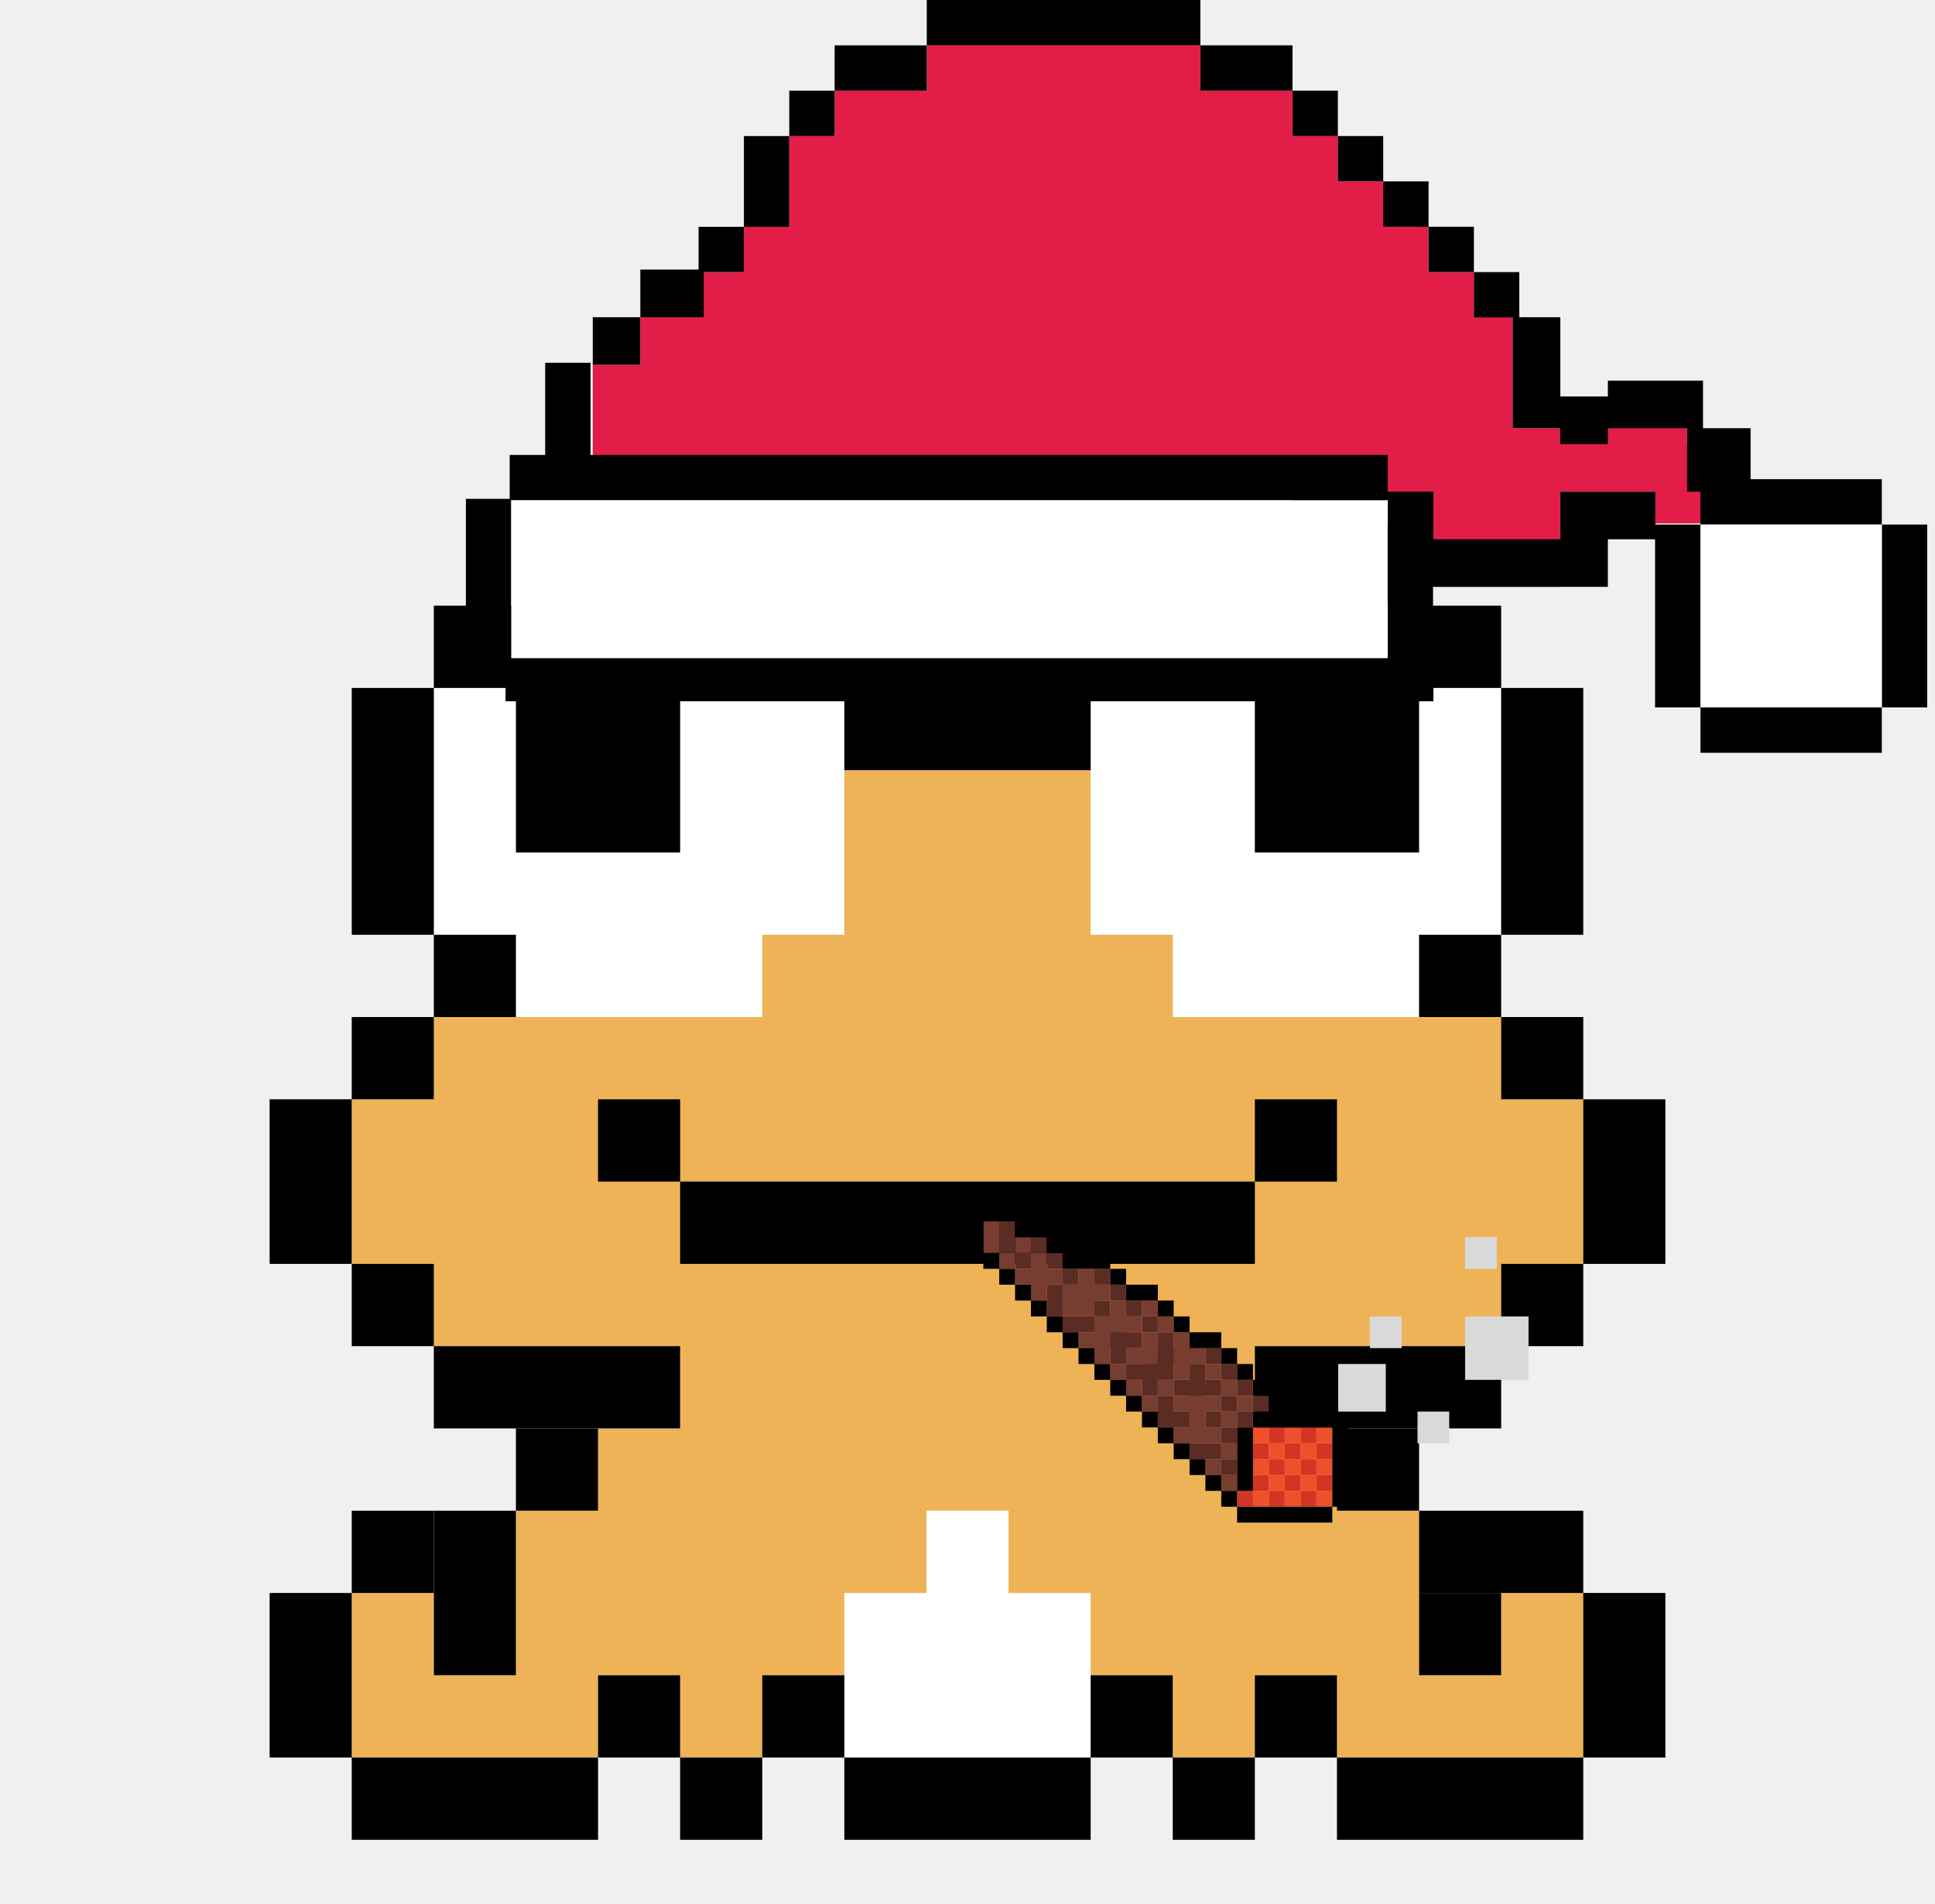
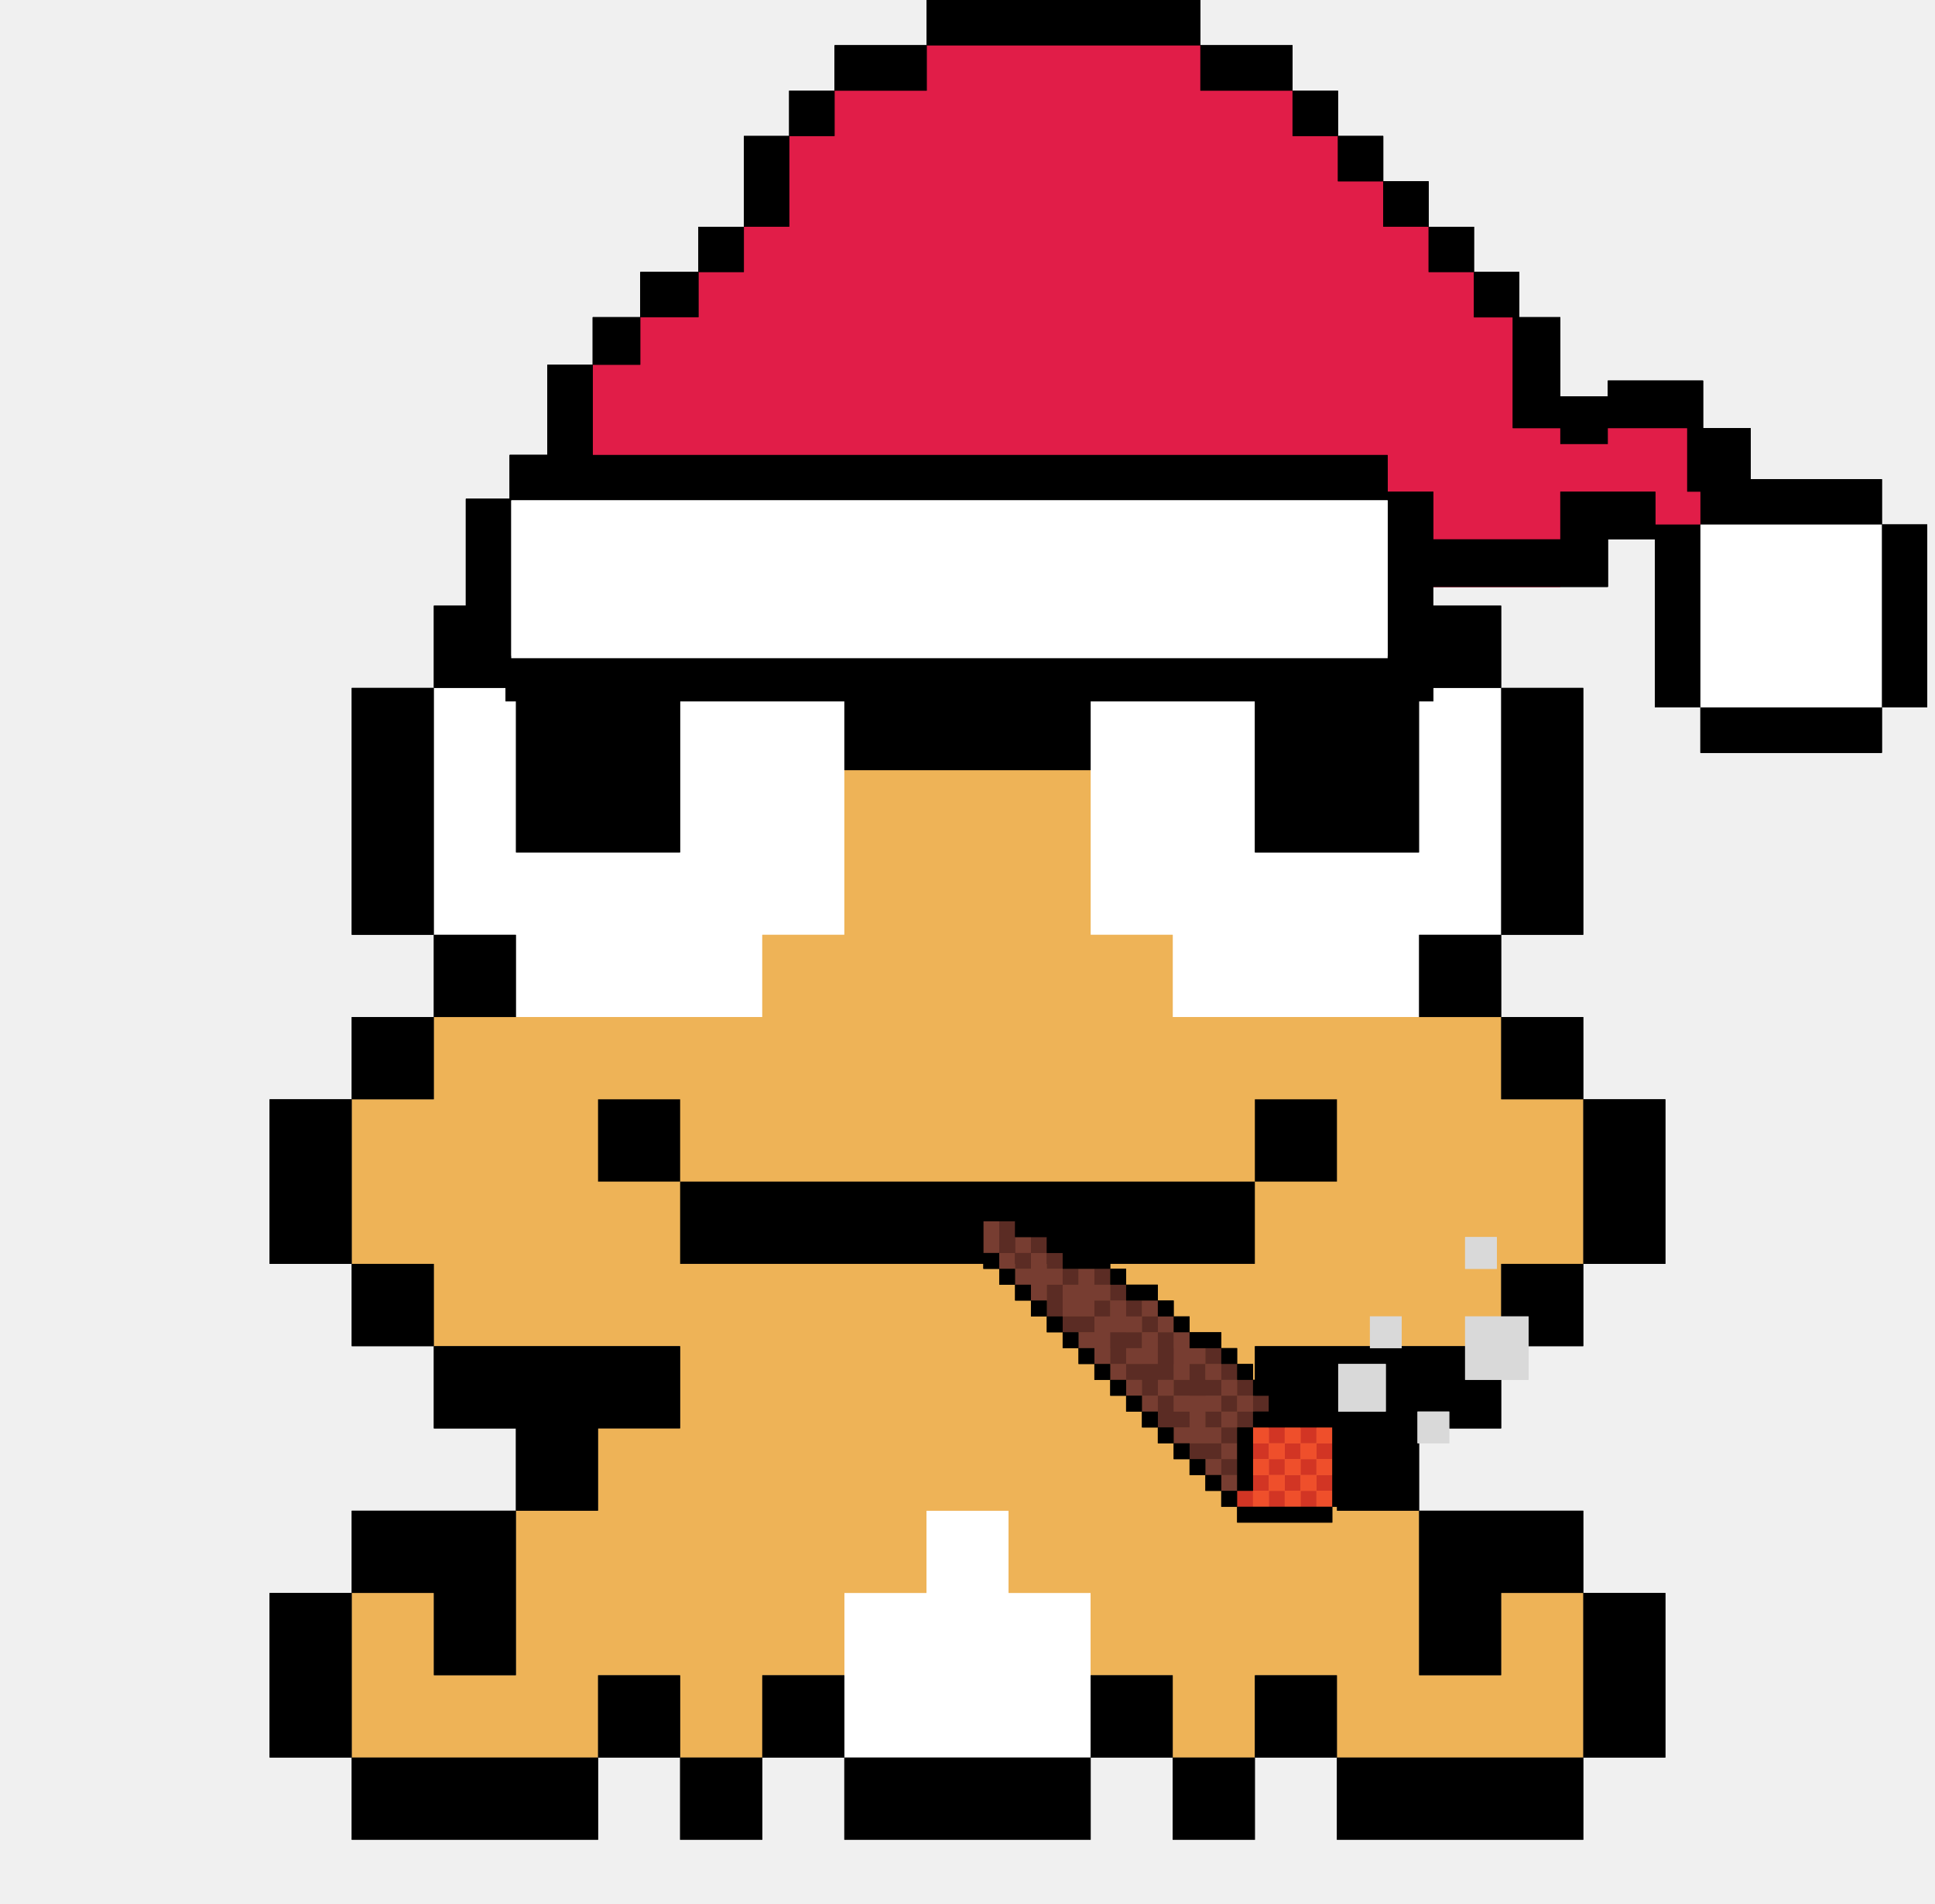
<svg xmlns="http://www.w3.org/2000/svg" width="122" height="120" viewBox="0 0 122 120" fill="none">
  <path fill-rule="evenodd" clip-rule="evenodd" d="M32.529 38.188V43.375H27.353V58.938H32.529V64.125H48.059V58.938H53.235V43.375H48.059V38.188H32.529ZM32.529 43.375H42.882V53.75H32.529V43.375Z" fill="white" />
  <path d="M58.412 95.25H63.588V100.438H68.765V110.813H53.235V100.438H58.412V95.25Z" fill="white" />
  <path d="M89.471 38.188V43.375H79.118V53.75H89.471V43.375H94.647V58.938H89.471V64.125H73.941V58.938H68.765V43.375H73.941V38.188H89.471Z" fill="white" />
-   <path fill-rule="evenodd" clip-rule="evenodd" d="M68.765 48.563H53.235V58.938H48.059V64.125H27.353V69.313H22.177V79.688H27.353V84.875H42.882V90.063H37.706V95.25H32.529V105.625H27.353V100.438H22.177V110.813H37.706V105.625H42.882V110.813H48.059V105.625H53.235V100.438H58.412V95.25H63.588V100.438H68.765V105.625H73.941V110.813H79.118V105.625H84.294V110.813H99.824V100.438H94.647V105.625H89.471V95.25H84.294V90.063H79.118V84.875H94.647V79.688H99.824V69.313H94.647V64.125H73.941V58.938H68.765V48.563Z" fill="#EEB357" />
-   <path d="M22.177 110.812H37.706V116H22.177V110.812Z" fill="black" />
-   <path d="M53.235 110.812H68.765V116H53.235V110.812Z" fill="black" />
-   <path d="M84.294 110.812H99.823V116H84.294V110.812Z" fill="black" />
-   <path d="M73.941 110.812H79.118V116H73.941V110.812Z" fill="black" />
-   <path d="M42.882 110.812H48.059V116H42.882V110.812Z" fill="black" />
-   <path d="M37.706 105.625H42.882V110.812H37.706V105.625Z" fill="black" />
-   <path d="M22.177 95.25H27.353V100.438H22.177V95.25Z" fill="black" />
-   <path d="M32.529 90.062H37.706V95.25H32.529V90.062Z" fill="black" />
-   <path d="M22.177 79.688H27.353V84.875H22.177V79.688Z" fill="black" />
-   <path d="M22.177 64.125H27.353V69.312H22.177V64.125Z" fill="black" />
-   <path d="M48.059 38.188H53.235V43.375H48.059V38.188Z" fill="black" />
-   <path d="M68.765 38.188H73.941V43.375H68.765V38.188Z" fill="black" />
-   <path d="M89.471 38.188H94.647V43.375H89.471V38.188Z" fill="black" />
-   <path d="M89.471 58.938H94.647V64.125H89.471V58.938Z" fill="black" />
-   <path d="M94.647 64.125H99.823V69.312H94.647V64.125Z" fill="black" />
-   <path d="M94.647 79.688H99.823V84.875H94.647V79.688Z" fill="black" />
-   <path d="M84.294 90.062H89.471V95.25H84.294V90.062Z" fill="black" />
-   <path d="M79.118 84.875H94.647V90.062H79.118V84.875Z" fill="black" />
-   <path d="M99.823 69.312H105V79.688H99.823V69.312Z" fill="black" />
-   <path d="M94.647 43.375H99.823V58.938H94.647V43.375Z" fill="black" />
-   <path d="M53.235 43.375H68.765V48.562H53.235V43.375Z" fill="black" />
-   <path d="M73.941 33H89.471V38.188H73.941V33Z" fill="black" />
-   <path d="M27.353 38.188H32.529V43.375H27.353V38.188Z" fill="black" />
-   <path d="M32.529 33H48.059V38.188H32.529V33Z" fill="black" />
-   <path d="M22.177 43.375H27.353V58.938H22.177V43.375Z" fill="black" />
-   <path d="M17 69.312H22.177V79.688H17V69.312Z" fill="black" />
-   <path d="M27.353 84.875H42.882V90.062H27.353V84.875Z" fill="black" />
-   <path d="M17 100.438H22.177V110.812H17V100.438Z" fill="black" />
-   <path d="M27.353 95.25H32.529V105.625H27.353V95.25Z" fill="black" />
-   <path d="M48.059 105.625H53.235V110.812H48.059V105.625Z" fill="black" />
-   <path d="M68.765 105.625H73.941V110.812H68.765V105.625Z" fill="black" />
-   <path d="M79.118 105.625H84.294V110.812H79.118V105.625Z" fill="black" />
-   <path d="M89.471 100.438H94.647V105.625H89.471V100.438Z" fill="black" />
-   <path d="M89.471 95.25H99.823V100.438H89.471V95.25Z" fill="black" />
-   <path d="M99.823 100.438H105V110.812H99.823V100.438Z" fill="black" />
-   <path d="M27.353 58.938H32.529V64.125H27.353V58.938Z" fill="black" />
-   <path d="M37.706 69.312H42.882V74.5H37.706V69.312Z" fill="black" />
-   <path d="M79.118 69.312H84.294V74.5H79.118V69.312Z" fill="black" />
-   <path d="M42.882 74.5H79.118V79.688H42.882V74.5Z" fill="black" />
+   <path fill-rule="evenodd" clip-rule="evenodd" d="M68.765 48.562H53.235L53.235 58.938H48.059V64.125L27.353 64.125V69.312H22.177V79.688H27.353V84.875H42.882V90.062H37.706V95.25H32.529V105.625H27.353V100.438H22.177V110.813H37.706V105.625H42.882V110.813H48.059V105.625H53.235L53.235 100.438H58.412V95.25H63.588V100.438H68.765L68.765 105.625H73.941V110.813H79.118V105.625H84.294V110.813H99.824V100.438H94.647V105.625H89.471V95.25H84.294V90.062H79.118V84.875H94.647V79.688H99.824V69.312H94.647V64.125L73.941 64.125V58.938H68.765L68.765 48.562Z" fill="#EEB357" />
+   <path d="M73.941 33H89.471L89.471 38.188H73.941L73.941 33Z" fill="black" />
+   <path d="M68.765 43.375H73.941V38.188L68.765 38.188L68.765 43.375Z" fill="black" />
+   <path d="M53.235 43.375L53.235 48.562H68.765L68.765 43.375H53.235Z" fill="black" />
+   <path d="M48.059 38.188V43.375H53.235L53.235 38.188L48.059 38.188Z" fill="black" />
+   <path d="M32.529 38.188H48.059L48.059 33H32.529L32.529 38.188Z" fill="black" />
+   <path d="M32.529 43.375V38.188L27.353 38.188L27.353 43.375L22.177 43.375V58.938L27.353 58.938L27.353 64.125L22.177 64.125L22.177 69.312L17 69.312V79.688L22.177 79.688L22.177 84.875L27.353 84.875L27.353 90.062H32.529L32.529 95.25L22.177 95.25L22.177 100.438L17 100.438V110.812L22.177 110.813L22.177 116H37.706L37.706 110.813H42.882L42.882 116H48.059L48.059 110.813L53.235 110.813L53.235 116H68.765L68.765 110.813L73.941 110.813L73.941 116H79.118L79.118 110.813H84.294L84.294 116H99.823L99.824 110.813L105 110.812V100.438L99.824 100.438L99.823 95.25L89.471 95.25L89.471 90.062H94.647L94.647 84.875L99.823 84.875L99.824 79.688L105 79.688V69.312L99.824 69.312L99.823 64.125L94.647 64.125L94.647 58.938L99.823 58.938V43.375L94.647 43.375L94.647 38.188L89.471 38.188V43.375H79.118V53.75H89.471V43.375H94.647V58.938H89.471V64.125L94.647 64.125V69.312H99.824V79.688H94.647V84.875H79.118V90.062H84.294V95.25H89.471V105.625H94.647V100.438H99.824V110.813H84.294V105.625H79.118V110.813H73.941V105.625H68.765L68.765 110.813H53.235L53.235 105.625H48.059V110.813H42.882V105.625H37.706V110.813H22.177V100.438H27.353V105.625H32.529V95.25H37.706V90.062H42.882V84.875H27.353V79.688H22.177V69.312H27.353V64.125L32.529 64.125V58.938H27.353V43.375H32.529Z" fill="black" />
  <path d="M32.529 43.375H42.882V53.75H32.529V43.375Z" fill="black" />
-   <path d="M79.118 43.375H89.471V53.75H79.118V43.375Z" fill="black" />
+   <path d="M42.882 69.312H37.706V74.5H42.882V79.688H79.118V74.5H84.294V69.312H79.118V74.5H42.882V69.312Z" fill="black" />
+   <path fill-rule="evenodd" clip-rule="evenodd" d="M32.529 38.188V43.375H27.353V58.938H32.529V64.125H48.059V58.938H53.235V43.375H48.059V38.188H32.529ZM32.529 43.375H42.882V53.75H32.529V43.375Z" fill="white" />
+   <path d="M58.412 95.25H63.588V100.438H68.765V110.813H53.235V100.438H58.412V95.25Z" fill="white" />
+   <path d="M89.471 38.188V43.375H79.118V53.75H89.471V43.375H94.647V58.938H89.471V64.125H73.941V58.938H68.765V43.375H73.941V38.188H89.471Z" fill="white" />
+   <path fill-rule="evenodd" clip-rule="evenodd" d="M68.765 48.562H53.235L53.235 58.938H48.059V64.125L27.353 64.125V69.312H22.177V79.688H27.353V84.875H42.882V90.062H37.706V95.25H32.529V105.625H27.353V100.438H22.177V110.813H37.706V105.625H42.882V110.813H48.059V105.625H53.235L53.235 100.438H58.412V95.25H63.588V100.438H68.765L68.765 105.625H73.941V110.813H79.118V105.625H84.294V110.813H99.824V100.438H94.647V105.625H89.471V95.25H84.294V90.062H79.118V84.875H94.647V79.688H99.824V69.312H94.647V64.125L73.941 64.125V58.938H68.765L68.765 48.562Z" fill="#EEB357" />
+   <path d="M73.941 33H89.471L89.471 38.188H73.941L73.941 33Z" fill="black" />
+   <path d="M68.765 43.375H73.941V38.188L68.765 38.188L68.765 43.375Z" fill="black" />
+   <path d="M53.235 43.375L53.235 48.562H68.765L68.765 43.375H53.235Z" fill="black" />
+   <path d="M48.059 38.188V43.375H53.235L53.235 38.188L48.059 38.188Z" fill="black" />
+   <path d="M32.529 38.188H48.059L48.059 33H32.529L32.529 38.188Z" fill="black" />
+   <path d="M32.529 43.375V38.188L27.353 38.188L27.353 43.375L22.177 43.375V58.938L27.353 58.938L27.353 64.125L22.177 64.125L22.177 69.312L17 69.312V79.688L22.177 79.688L22.177 84.875L27.353 84.875L27.353 90.062H32.529L32.529 95.25L22.177 95.25L22.177 100.438L17 100.438V110.812L22.177 110.813L22.177 116H37.706L37.706 110.813H42.882L42.882 116H48.059L48.059 110.813L53.235 110.813L53.235 116H68.765L68.765 110.813L73.941 110.813L73.941 116H79.118L79.118 110.813H84.294L84.294 116H99.823L99.824 110.813L105 110.812V100.438L99.824 100.438L99.823 95.25L89.471 95.25L89.471 90.062H94.647L94.647 84.875L99.823 84.875L99.824 79.688L105 79.688V69.312L99.824 69.312L99.823 64.125L94.647 64.125L94.647 58.938L99.823 58.938V43.375L94.647 43.375L94.647 38.188L89.471 38.188V43.375H79.118V53.75H89.471V43.375H94.647V58.938H89.471V64.125L94.647 64.125V69.312H99.824V79.688H94.647V84.875H79.118V90.062H84.294V95.25H89.471V105.625H94.647V100.438H99.824V110.813H84.294V105.625H79.118V110.813H73.941V105.625H68.765L68.765 110.813H53.235L53.235 105.625H48.059V110.813H42.882V105.625H37.706V110.813H22.177V100.438H27.353V105.625H32.529V95.25H37.706V90.062H42.882V84.875H27.353V79.688H22.177V69.312H27.353V64.125L32.529 64.125V58.938H27.353V43.375H32.529Z" fill="black" />
+   <path d="M32.529 43.375H42.882V53.75H32.529V43.375Z" fill="black" />
+   <path d="M42.882 69.312H37.706V74.5H42.882V79.688H79.118V74.5H84.294V69.312H79.118V74.5H42.882V69.312Z" fill="black" />
  <path d="M62 77H63V79H62V77Z" fill="#773D31" />
  <path fill-rule="evenodd" clip-rule="evenodd" d="M64 79H63V80H64V81H65V82H66V81H67V83H69V84H68V85H69V86H70V87H71V88H72V89H73V88H74V89H75V90H74V91H77V92H76V93H77V94H78V93H77V92H78V91H77V90H78V89H79V88H78V87H77V86H76V85H75V84H74V83H73V82H72V83H71V82H70V81H69V80H68V81H67V80H66V79H65V78H64V79ZM64 79V80H65V79H64ZM72 84V83H73V84H72ZM71 85H72V84H71V85ZM71 86V85H70V86H71ZM72 87V86H71V87H72ZM73 87H72V88H73V87ZM74 87V86H73V87H74ZM75 87H74V88H75V87ZM76 87H75V86H76V87ZM77 88H76V87H77V88ZM77 89H76V90H77V89ZM77 89V88H78V89H77ZM73 84V85H74V84H73ZM70 82H69V83H70V82Z" fill="#773D31" />
  <path d="M63 77H64V79H63V77Z" fill="#5B2C24" />
  <path d="M65 79H64V80H65V79Z" fill="#5B2C24" />
  <path d="M66 79V78H65V79H66Z" fill="#5B2C24" />
  <path d="M67 80V79H66V80H67Z" fill="#5B2C24" />
  <path d="M67 81H68V80H67V81Z" fill="#5B2C24" />
  <path d="M67 83V81H66V83H67Z" fill="#5B2C24" />
  <path d="M69 83H67V84H69V83Z" fill="#5B2C24" />
  <path d="M70 82H69V83H70V82Z" fill="#5B2C24" />
  <path fill-rule="evenodd" clip-rule="evenodd" d="M70 81V82H71V83H72V84H70V86H71V87H72V88H73V90H75V89H74V88H77V89H76V90H77V91H75V92H77V93H78V92H77V91H78V90H79V89H80V88H79V87H78V86H77V85H76V86H75V87H74V84H73V83H72V82H71V81H70ZM77 87V86H76V87H77ZM78 88V87H77V88H78ZM78 89H77V90H78V89ZM78 89V88H79V89H78ZM74 87V88H73V87H74ZM73 84V86H71V85H72V84H73Z" fill="#5B2C24" />
  <path d="M70 81H69V80H70V81Z" fill="#5B2C24" />
  <path d="M78 94H79V95H78V94Z" fill="#D23524" />
  <path d="M79 93H80V94H79V93Z" fill="#D23524" />
  <path d="M80 94H81V95H80V94Z" fill="#D23524" />
  <path d="M81 93H82V94H81V93Z" fill="#D23524" />
  <path d="M82 94H83V95H82V94Z" fill="#D23524" />
  <path d="M83 93H84V94H83V93Z" fill="#D23524" />
  <path d="M82 92H83V93H82V92Z" fill="#D23524" />
  <path d="M80 92H81V93H80V92Z" fill="#D23524" />
  <path d="M83 91H84V92H83V91Z" fill="#D23524" />
  <path d="M82 90H83V91H82V90Z" fill="#D23524" />
  <path d="M81 91H82V92H81V91Z" fill="#D23524" />
  <path d="M80 90H81V91H80V90Z" fill="#D23524" />
  <path d="M79 91H80V92H79V91Z" fill="#D23524" />
  <path d="M79 94H80V95H79V94Z" fill="#EF4F2B" />
  <path d="M80 93H81V94H80V93Z" fill="#EF4F2B" />
  <path d="M81 94H82V95H81V94Z" fill="#EF4F2B" />
  <path d="M83 94H84V95H83V94Z" fill="#EF4F2B" />
  <path d="M82 93H83V94H82V93Z" fill="#EF4F2B" />
  <path d="M83 92H84V93H83V92Z" fill="#EF4F2B" />
  <path d="M81 92H82V93H81V92Z" fill="#EF4F2B" />
  <path d="M79 92H80V93H79V92Z" fill="#EF4F2B" />
  <path d="M80 91H81V92H80V91Z" fill="#EF4F2B" />
  <path d="M82 91H83V92H82V91Z" fill="#EF4F2B" />
  <path d="M83 90H84V91H83V90Z" fill="#EF4F2B" />
  <path d="M81 90H82V91H81V90Z" fill="#EF4F2B" />
  <path d="M79 90H80V91H79V90Z" fill="#EF4F2B" />
  <path d="M61 76H64V77H62V79H61V76Z" fill="black" />
  <path d="M63 80V79H62V80H63Z" fill="black" />
  <path d="M64 81V80H63V81H64Z" fill="black" />
  <path d="M65 82V81H64V82H65Z" fill="black" />
  <path d="M66 83V82H65V83H66Z" fill="black" />
  <path d="M67 84V83H66V84H67Z" fill="black" />
  <path d="M68 85V84H67V85H68Z" fill="black" />
  <path d="M69 86V85H68V86H69Z" fill="black" />
  <path d="M70 87V86H69V87H70Z" fill="black" />
  <path d="M71 88V87H70V88H71Z" fill="black" />
  <path d="M72 89V88H71V89H72Z" fill="black" />
  <path d="M73 90V89H72V90H73Z" fill="black" />
  <path d="M74 91V90H73V91H74Z" fill="black" />
  <path d="M75 92V91H74V92H75Z" fill="black" />
  <path d="M76 93V92H75V93H76Z" fill="black" />
  <path d="M77 94V93H76V94H77Z" fill="black" />
  <path fill-rule="evenodd" clip-rule="evenodd" d="M78 94H77V95H78V96H84V95H85V90H84V89H81V88H80V87H79V86H78V85H77V84H75V83H74V82H73V81H71V80H70V79H67V78H66V77H64V78H66V79H67V80H70V81H71V82H73V83H74V84H75V85H77V86H78V87H79V88H80V89H79V90H78V94ZM78 94H79V90H84V95H78V94Z" fill="black" />
  <path d="M92.373 78H94.373V80H92.373V78Z" fill="#D9D9D9" />
  <path d="M87.373 86H84.373V89H87.373V86Z" fill="#D9D9D9" />
  <path d="M91.373 89H89.373V91H91.373V89Z" fill="#D9D9D9" />
  <path d="M88.373 83H86.373V85H88.373V83Z" fill="#D9D9D9" />
  <path d="M92.373 83H96.373V87H92.373V83Z" fill="#D9D9D9" />
-   <path d="M75.68 5.719L81.491 5.719V8.578L84.35 8.578V11.437H87.21V14.296L90.069 14.297V17.156L92.928 17.156V20H95.373V27H101.373V25H106.373V28H107.373V33H104.373V31H98.373V37H90.373V31.453H87.373V32H81.373V29H37.373V23H40.373V20H44.043V17.156H46.903V14.297L49.762 14.296V8.578L52.621 8.578V5.719H58.432V2.859H75.68V5.719Z" fill="#E11D48" />
-   <path d="M75.681 2.859L75.681 0H58.432L58.432 2.859H52.622L52.621 5.719H49.762V8.578L46.903 8.578L46.903 14.297H44.044V17H40.373V20H37.373V23H40.373V20H44.373V17.156H46.903V14.297L49.762 14.297L49.762 8.578H52.621V5.719L58.432 5.719V2.859H75.681Z" fill="black" />
-   <path d="M81.492 5.719L81.492 2.859H75.681V5.719L81.492 5.719Z" fill="black" />
-   <path d="M84.351 8.578L84.351 5.719H81.492V8.578L84.351 8.578Z" fill="black" />
-   <path d="M87.21 11.437L87.21 8.578H84.351V11.437L87.21 11.437Z" fill="black" />
-   <path d="M90.069 14.297L90.07 11.437H87.21V14.296L90.069 14.297Z" fill="black" />
-   <path d="M92.929 17.156L92.929 14.297H90.069V17.156L92.929 17.156Z" fill="black" />
-   <path fill-rule="evenodd" clip-rule="evenodd" d="M118.647 33.074L118.647 30.215H110.374V27H107.374V24H101.374V25H98.374V20H95.788V17.156H92.929V20.015H95.374V27H98.374V28H101.374V27H106.374V31H107.21L107.21 33.074H104.374V31H98.374V34H90.374V31H87.491V28.686L37.233 28.686V22.875H34.373V28.686L32.136 28.686V31.452H29.373V41.5H31.873V44.215H90.374V41.356H90.351V37H101.374V34H104.351V44.604H107.21L107.21 47.463H118.647L118.647 44.604H121.507V33.074H118.647ZM118.647 33.074H107.21V44.604H118.647V33.074ZM87.491 31.545H32.233V41.356H87.492V37V34L87.491 31.545Z" fill="black" />
+   <path d="M62 77H63V79H62V77Z" fill="#773D31" />
+   <path fill-rule="evenodd" clip-rule="evenodd" d="M64 79H63V80H64V81H65V82H66V81H67V83H69V84H68V85H69V86H70V87H71V88H72V89H73V88H74V89H75V90H74V91H77V92H76V93H77V94H78V93H77V92H78V91H77V90H78V89H79V88H78V87H77V86H76V85H75V84H74V83H73V82H72V83H71V82H70V81H69V80H68V81H67V80H66V79H65V78H64V79ZM64 79V80H65V79H64ZM72 84V83H73V84H72ZM71 85H72V84H71V85ZM71 86V85H70V86H71ZM72 87V86H71V87H72ZM73 87H72V88H73V87ZM74 87V86H73V87H74ZM75 87H74V88H75V87ZM76 87H75V86H76V87ZM77 88H76V87H77V88ZM77 89H76V90H77V89ZM77 89V88H78V89H77ZM73 84V85H74V84H73ZM70 82H69V83H70V82Z" fill="#773D31" />
+   <path d="M63 77H64V79H63V77Z" fill="#5B2C24" />
+   <path d="M65 79H64V80H65V79Z" fill="#5B2C24" />
+   <path d="M66 79V78H65V79H66Z" fill="#5B2C24" />
+   <path d="M67 80V79H66V80H67Z" fill="#5B2C24" />
+   <path d="M67 81H68V80H67V81Z" fill="#5B2C24" />
+   <path d="M67 83V81H66V83H67Z" fill="#5B2C24" />
+   <path d="M69 83H67V84H69V83Z" fill="#5B2C24" />
+   <path d="M70 82H69V83H70V82Z" fill="#5B2C24" />
+   <path fill-rule="evenodd" clip-rule="evenodd" d="M70 81V82H71V83H72V84H70V86H71V87H72V88H73V90H75V89H74V88H77V89H76V90H77V91H75V92H77V93H78V92H77V91H78V90H79V89H80V88H79V87H78V86H77V85H76V86H75V87H74V84H73V83H72V82H71V81H70ZM77 87V86H76V87H77ZM78 88V87H77V88H78ZM78 89H77V90H78V89ZM78 89V88H79V89H78ZM74 87V88H73V87H74ZM73 84V86H71V85H72V84H73Z" fill="#5B2C24" />
+   <path d="M70 81H69V80H70V81Z" fill="#5B2C24" />
+   <path d="M78 94H79V95H78V94Z" fill="#D23524" />
+   <path d="M79 93H80V94H79V93Z" fill="#D23524" />
+   <path d="M80 94H81V95H80V94Z" fill="#D23524" />
+   <path d="M81 93H82V94H81V93Z" fill="#D23524" />
+   <path d="M82 94H83V95H82V94Z" fill="#D23524" />
+   <path d="M83 93H84V94H83V93Z" fill="#D23524" />
+   <path d="M82 92H83V93H82V92Z" fill="#D23524" />
+   <path d="M80 92H81V93H80V92Z" fill="#D23524" />
+   <path d="M83 91H84V92H83V91Z" fill="#D23524" />
+   <path d="M82 90H83V91H82V90Z" fill="#D23524" />
+   <path d="M81 91H82V92H81V91Z" fill="#D23524" />
+   <path d="M80 90H81V91H80V90Z" fill="#D23524" />
+   <path d="M79 91H80V92H79V91Z" fill="#D23524" />
+   <path d="M79 94H80V95H79V94Z" fill="#EF4F2B" />
+   <path d="M80 93H81V94H80V93Z" fill="#EF4F2B" />
+   <path d="M81 94H82V95H81V94Z" fill="#EF4F2B" />
+   <path d="M83 94H84V95H83V94Z" fill="#EF4F2B" />
+   <path d="M82 93H83V94H82V93Z" fill="#EF4F2B" />
+   <path d="M83 92H84V93H83V92Z" fill="#EF4F2B" />
+   <path d="M81 92H82V93H81V92Z" fill="#EF4F2B" />
+   <path d="M79 92H80V93H79V92Z" fill="#EF4F2B" />
+   <path d="M80 91H81V92H80V91Z" fill="#EF4F2B" />
+   <path d="M82 91H83V92H82V91Z" fill="#EF4F2B" />
+   <path d="M83 90H84V91H83V90Z" fill="#EF4F2B" />
+   <path d="M81 90H82V91H81V90Z" fill="#EF4F2B" />
+   <path d="M79 90H80V91H79V90Z" fill="#EF4F2B" />
+   <path d="M61 76H64V77H62V79H61V76Z" fill="black" />
+   <path d="M63 80V79H62V80H63Z" fill="black" />
+   <path d="M64 81V80H63V81H64Z" fill="black" />
+   <path d="M65 82V81H64V82H65Z" fill="black" />
+   <path d="M66 83V82H65V83H66Z" fill="black" />
+   <path d="M67 84V83H66V84H67Z" fill="black" />
+   <path d="M68 85V84H67V85H68Z" fill="black" />
+   <path d="M69 86V85H68V86H69Z" fill="black" />
+   <path d="M70 87V86H69V87H70Z" fill="black" />
+   <path d="M71 88V87H70V88H71Z" fill="black" />
+   <path d="M72 89V88H71V89H72Z" fill="black" />
+   <path d="M73 90V89H72V90H73Z" fill="black" />
+   <path d="M74 91V90H73V91H74Z" fill="black" />
+   <path d="M75 92V91H74V92H75Z" fill="black" />
+   <path d="M76 93V92H75V93H76Z" fill="black" />
+   <path d="M77 94V93H76V94H77Z" fill="black" />
+   <path fill-rule="evenodd" clip-rule="evenodd" d="M78 94H77V95H78V96H84V95H85V90H84V89H81V88H80V87H79V86H78V85H77V84H75V83H74V82H73V81H71V80H70V79H67V78H66V77H64V78H66V79H67V80H70V81H71V82H73V83H74V84H75V85H77V86H78V87H79V88H80V89H79V90H78V94ZM78 94H79V90H84V95H78V94Z" fill="black" />
+   <path d="M92.373 78H94.373V80H92.373V78Z" fill="#D9D9D9" />
+   <path d="M87.373 86H84.373V89H87.373V86Z" fill="#D9D9D9" />
+   <path d="M91.373 89H89.373V91H91.373V89Z" fill="#D9D9D9" />
+   <path d="M88.373 83H86.373V85H88.373V83Z" fill="#D9D9D9" />
+   <path d="M92.373 83H96.373V87H92.373V83Z" fill="#D9D9D9" />
+   <path d="M75.68 5.719L81.491 5.719V8.578L84.35 8.578V11.437H87.21V14.296L90.069 14.297V17.156L92.928 17.156V20H95.373V27H101.373V25H106.373L106.374 31H107.21L107.21 33.074H104.374L104.373 31H98.373V37H90.373L90.374 31H87.5L87.491 28.686H37.373V23H40.373V20H44.043V17.156H46.903V14.297L49.762 14.296V8.578L52.621 8.578V5.719H58.432V2.859H75.68V5.719Z" fill="#E11D48" />
+   <path d="M75.68 2.859L75.681 0H58.432L58.432 2.859L52.622 2.859L52.621 5.719L49.762 5.719L49.762 8.578L46.903 8.578L46.903 14.297L44.044 14.297L44.043 17.156H40.373V20L37.373 20L37.373 23H40.373V20H44.043V17.156H46.903V14.297L49.762 14.296V8.578L52.621 8.578V5.719H58.432V2.859H75.68Z" fill="black" />
+   <path d="M81.491 5.719L81.492 2.859L75.68 2.859V5.719L81.491 5.719Z" fill="black" />
+   <path d="M84.35 8.578L84.351 5.719L81.491 5.719V8.578L84.35 8.578Z" fill="black" />
+   <path d="M87.21 11.437L87.21 8.578L84.35 8.578V11.437H87.21Z" fill="black" />
+   <path d="M90.069 14.297L90.07 11.437L87.21 11.437V14.296L90.069 14.297Z" fill="black" />
+   <path d="M92.928 17.156L92.929 14.297L90.069 14.297V17.156L92.928 17.156Z" fill="black" />
+   <path fill-rule="evenodd" clip-rule="evenodd" d="M118.647 33.074L118.647 30.215H110.374V27H107.374V24H101.374L101.373 25L98.374 25V20H95.788V17.156L92.928 17.156L92.929 20.015H95.374L95.373 27L98.374 27V28H101.374L101.373 27L106.374 27V31H107.21L107.21 33.074H104.374L104.373 31H98.373L98.374 34H90.374V31H87.491V28.686H37.373V23H34.514V28.686L32.136 28.686V31.452H29.373V41.5H31.873V44.215H90.374V41.356H90.351V37H101.374V34H104.351V44.604H107.21L107.21 47.463H118.647L118.647 44.604H121.507V33.074H118.647ZM118.647 33.074H107.21V44.604H118.647V33.074ZM87.491 31.545H32.233V41.356H87.492L87.491 31.545Z" fill="black" />
  <path d="M107.21 33.074H118.647V44.604H107.21V33.074Z" fill="white" />
-   <path d="M32.233 31.545H87.491V41.5H32.233V31.545Z" fill="white" />
+   <path d="M32.233 31.545H87.491L87.491 41.5H32.233L32.233 31.545Z" fill="white" />
+   <path d="M75.68 5.719L81.491 5.719V8.578L84.35 8.578V11.437H87.21V14.296L90.069 14.297V17.156L92.928 17.156V20H95.373V27H101.373V25H106.373L106.374 31H107.21L107.21 33.074H104.374L104.373 31H98.373V37H90.373L90.374 31H87.5L87.491 28.686H37.373V23H40.373V20H44.043V17.156H46.903V14.297L49.762 14.296V8.578L52.621 8.578V5.719H58.432V2.859H75.68V5.719Z" fill="#E11D48" />
+   <path d="M75.68 2.859L75.681 0H58.432L58.432 2.859L52.622 2.859L52.621 5.719L49.762 5.719L49.762 8.578L46.903 8.578L46.903 14.297L44.044 14.297L44.043 17.156H40.373V20L37.373 20L37.373 23H40.373V20H44.043V17.156H46.903V14.297L49.762 14.296V8.578L52.621 8.578V5.719H58.432V2.859H75.68Z" fill="black" />
+   <path d="M81.491 5.719L81.492 2.859L75.68 2.859V5.719L81.491 5.719Z" fill="black" />
+   <path d="M84.35 8.578L84.351 5.719L81.491 5.719V8.578L84.35 8.578Z" fill="black" />
+   <path d="M87.21 11.437L87.21 8.578L84.35 8.578V11.437H87.21Z" fill="black" />
+   <path d="M90.069 14.297L90.07 11.437L87.21 11.437V14.296L90.069 14.297Z" fill="black" />
+   <path d="M92.928 17.156L92.929 14.297L90.069 14.297V17.156L92.928 17.156Z" fill="black" />
+   <path fill-rule="evenodd" clip-rule="evenodd" d="M118.647 33.074L118.647 30.215H110.374V27H107.374V24H101.374L101.373 25L98.374 25V20H95.788V17.156L92.928 17.156L92.929 20.015H95.374L95.373 27L98.374 27V28H101.374L101.373 27L106.374 27V31H107.21L107.21 33.074H104.374L104.373 31H98.373L98.374 34H90.374V31H87.491V28.686H37.373V23H34.514V28.686L32.136 28.686V31.452H29.373V41.5H31.873V44.215H90.374V41.356H90.351V37H101.374V34H104.351V44.604H107.21L107.21 47.463H118.647L118.647 44.604H121.507V33.074H118.647ZM118.647 33.074H107.21V44.604H118.647V33.074ZM87.491 31.545H32.233V41.356H87.492L87.491 31.545Z" fill="black" />
+   <path d="M107.21 33.074H118.647V44.604H107.21V33.074Z" fill="white" />
+   <path d="M32.233 31.545H87.491L87.491 41.5H32.233L32.233 31.545Z" fill="white" />
+   <path d="M75.68 5.719L81.491 5.719V8.578L84.35 8.578V11.437H87.21V14.296L90.069 14.297V17.156L92.928 17.156V20H95.373V27H101.373V25H106.373L106.374 31H107.21L107.21 33.074H104.374L104.373 31H98.373V37H90.373L90.374 31H87.5L87.491 28.686H37.373V23H40.373V20H44.043V17.156H46.903V14.297L49.762 14.296V8.578L52.621 8.578V5.719H58.432V2.859H75.68V5.719Z" fill="#E11D48" />
+   <path d="M75.68 2.859L75.681 0H58.432L58.432 2.859L52.622 2.859L52.621 5.719L49.762 5.719L49.762 8.578L46.903 8.578L46.903 14.297L44.044 14.297L44.043 17.156H40.373V20L37.373 20L37.373 23H40.373V20H44.043V17.156H46.903V14.297L49.762 14.296V8.578L52.621 8.578V5.719H58.432V2.859H75.68Z" fill="black" />
+   <path d="M81.491 5.719L81.492 2.859L75.68 2.859V5.719L81.491 5.719Z" fill="black" />
+   <path d="M84.35 8.578L84.351 5.719L81.491 5.719V8.578L84.35 8.578Z" fill="black" />
+   <path d="M87.21 11.437L87.21 8.578L84.35 8.578V11.437H87.21Z" fill="black" />
+   <path d="M90.069 14.297L90.07 11.437L87.21 11.437V14.296L90.069 14.297Z" fill="black" />
+   <path d="M92.928 17.156L92.929 14.297L90.069 14.297V17.156L92.928 17.156Z" fill="black" />
+   <path fill-rule="evenodd" clip-rule="evenodd" d="M118.647 33.074L118.647 30.215H110.374V27H107.374V24H101.374L101.373 25L98.374 25V20H95.788V17.156L92.928 17.156L92.929 20.015H95.374L95.373 27L98.374 27V28H101.374L101.373 27L106.374 27V31H107.21L107.21 33.074H104.374L104.373 31H98.373L98.374 34H90.374V31H87.491V28.686H37.373V23H34.514V28.686L32.136 28.686V31.452H29.373V41.5H31.873V44.215H90.374V41.356H90.351V37H101.374V34H104.351V44.604H107.21L107.21 47.463H118.647L118.647 44.604H121.507V33.074H118.647ZM118.647 33.074H107.21V44.604H118.647V33.074ZM87.491 31.545H32.233V41.356H87.492L87.491 31.545Z" fill="black" />
+   <path d="M107.21 33.074H118.647V44.604H107.21V33.074Z" fill="white" />
+   <path d="M32.233 31.545H87.491L87.491 41.5H32.233L32.233 31.545Z" fill="white" />
+   <path d="M75.68 5.719L81.491 5.719V8.578L84.35 8.578V11.437H87.21V14.296L90.069 14.297V17.156L92.928 17.156V20H95.373V27H101.373V25H106.373L106.374 31H107.21L107.21 33.074H104.374L104.373 31H98.373V37H90.373L90.374 31H87.5L87.491 28.686H37.373V23H40.373V20H44.043V17.156H46.903V14.297L49.762 14.296V8.578L52.621 8.578V5.719H58.432V2.859H75.68V5.719Z" fill="#E11D48" />
+   <path d="M75.68 2.859L75.681 0H58.432L58.432 2.859L52.622 2.859L52.621 5.719L49.762 5.719L49.762 8.578L46.903 8.578L46.903 14.297L44.044 14.297L44.043 17.156H40.373V20L37.373 20L37.373 23H40.373V20H44.043V17.156H46.903V14.297L49.762 14.296V8.578L52.621 8.578V5.719H58.432V2.859H75.68Z" fill="black" />
+   <path d="M81.491 5.719L81.492 2.859L75.68 2.859V5.719L81.491 5.719Z" fill="black" />
+   <path d="M84.35 8.578L84.351 5.719L81.491 5.719V8.578L84.35 8.578Z" fill="black" />
+   <path d="M87.21 11.437L87.21 8.578L84.35 8.578V11.437H87.21Z" fill="black" />
+   <path d="M90.069 14.297L90.07 11.437L87.21 11.437V14.296L90.069 14.297Z" fill="black" />
+   <path d="M92.928 17.156L92.929 14.297L90.069 14.297V17.156L92.928 17.156Z" fill="black" />
+   <path fill-rule="evenodd" clip-rule="evenodd" d="M118.647 33.074L118.647 30.215H110.374V27H107.374V24H101.374L101.373 25L98.374 25V20H95.788V17.156L92.928 17.156L92.929 20.015H95.374L95.373 27L98.374 27V28H101.374L101.373 27L106.374 27V31H107.21L107.21 33.074H104.374L104.373 31H98.373L98.374 34H90.374V31H87.491V28.686H37.373V23H34.514V28.686L32.136 28.686V31.452H29.373V41.5H31.873V44.215H90.374V41.356H90.351V37H101.374V34H104.351V44.604H107.21L107.21 47.463H118.647L118.647 44.604H121.507V33.074H118.647ZM118.647 33.074H107.21V44.604H118.647V33.074ZM87.491 31.545H32.233V41.356H87.492L87.491 31.545Z" fill="black" />
+   <path d="M107.21 33.074H118.647V44.604H107.21V33.074Z" fill="white" />
+   <path d="M32.233 31.545H87.491L87.491 41.5H32.233L32.233 31.545Z" fill="white" />
</svg>
